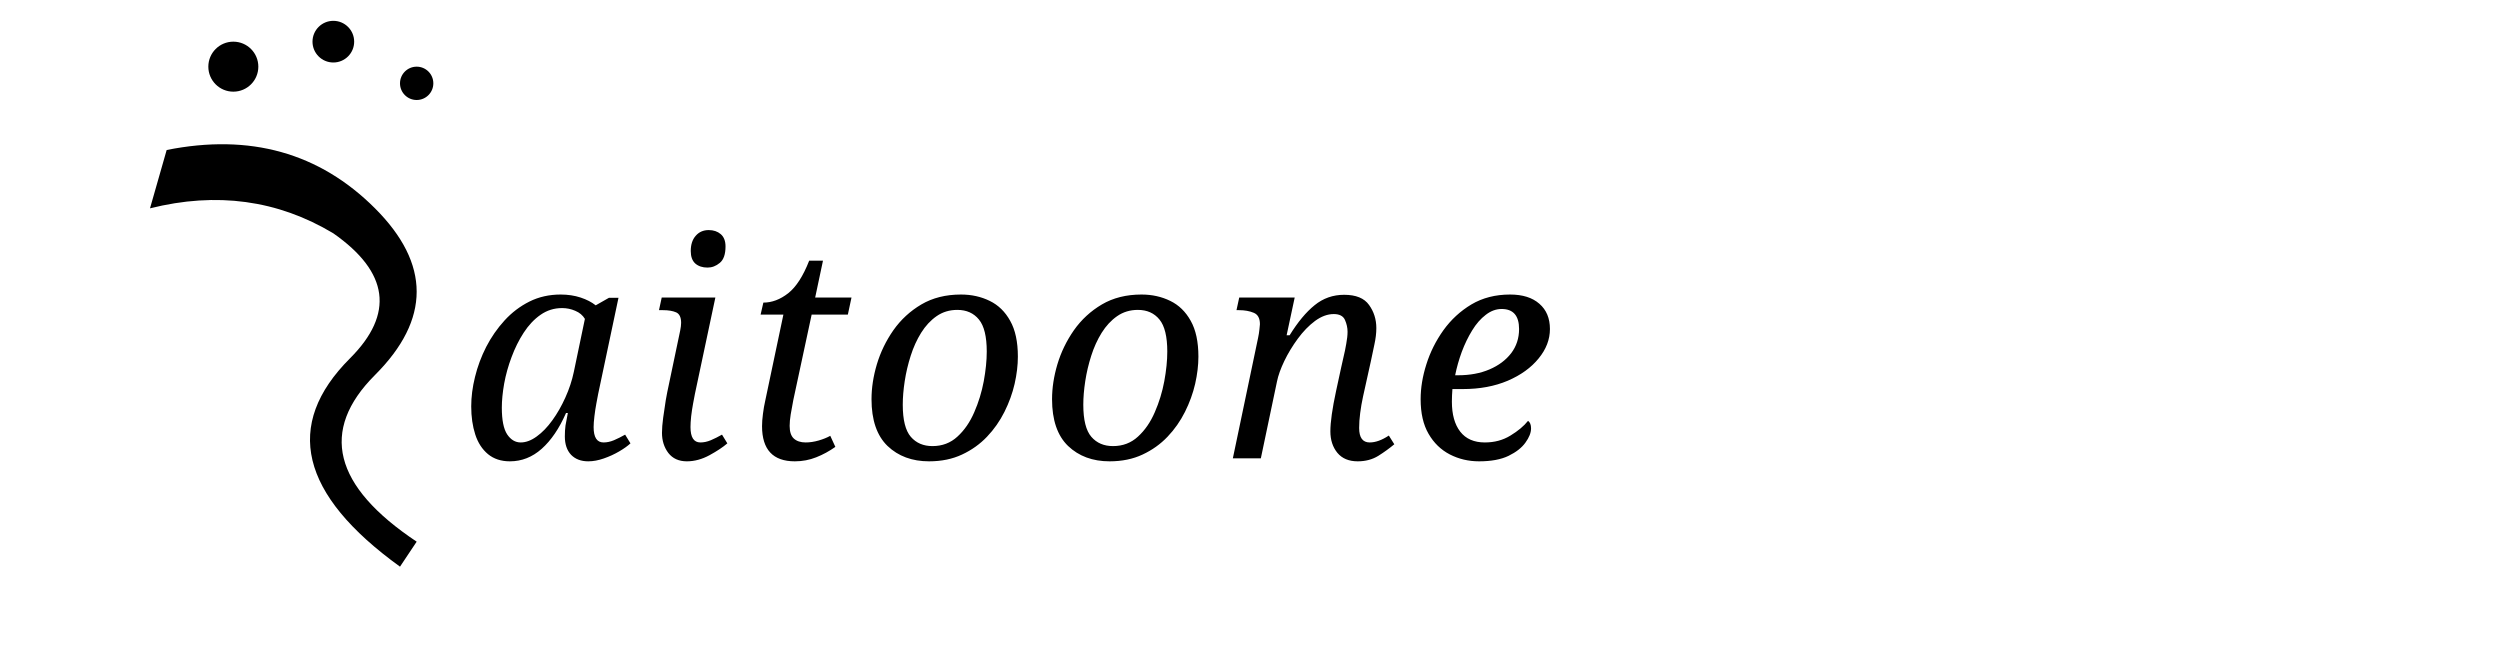
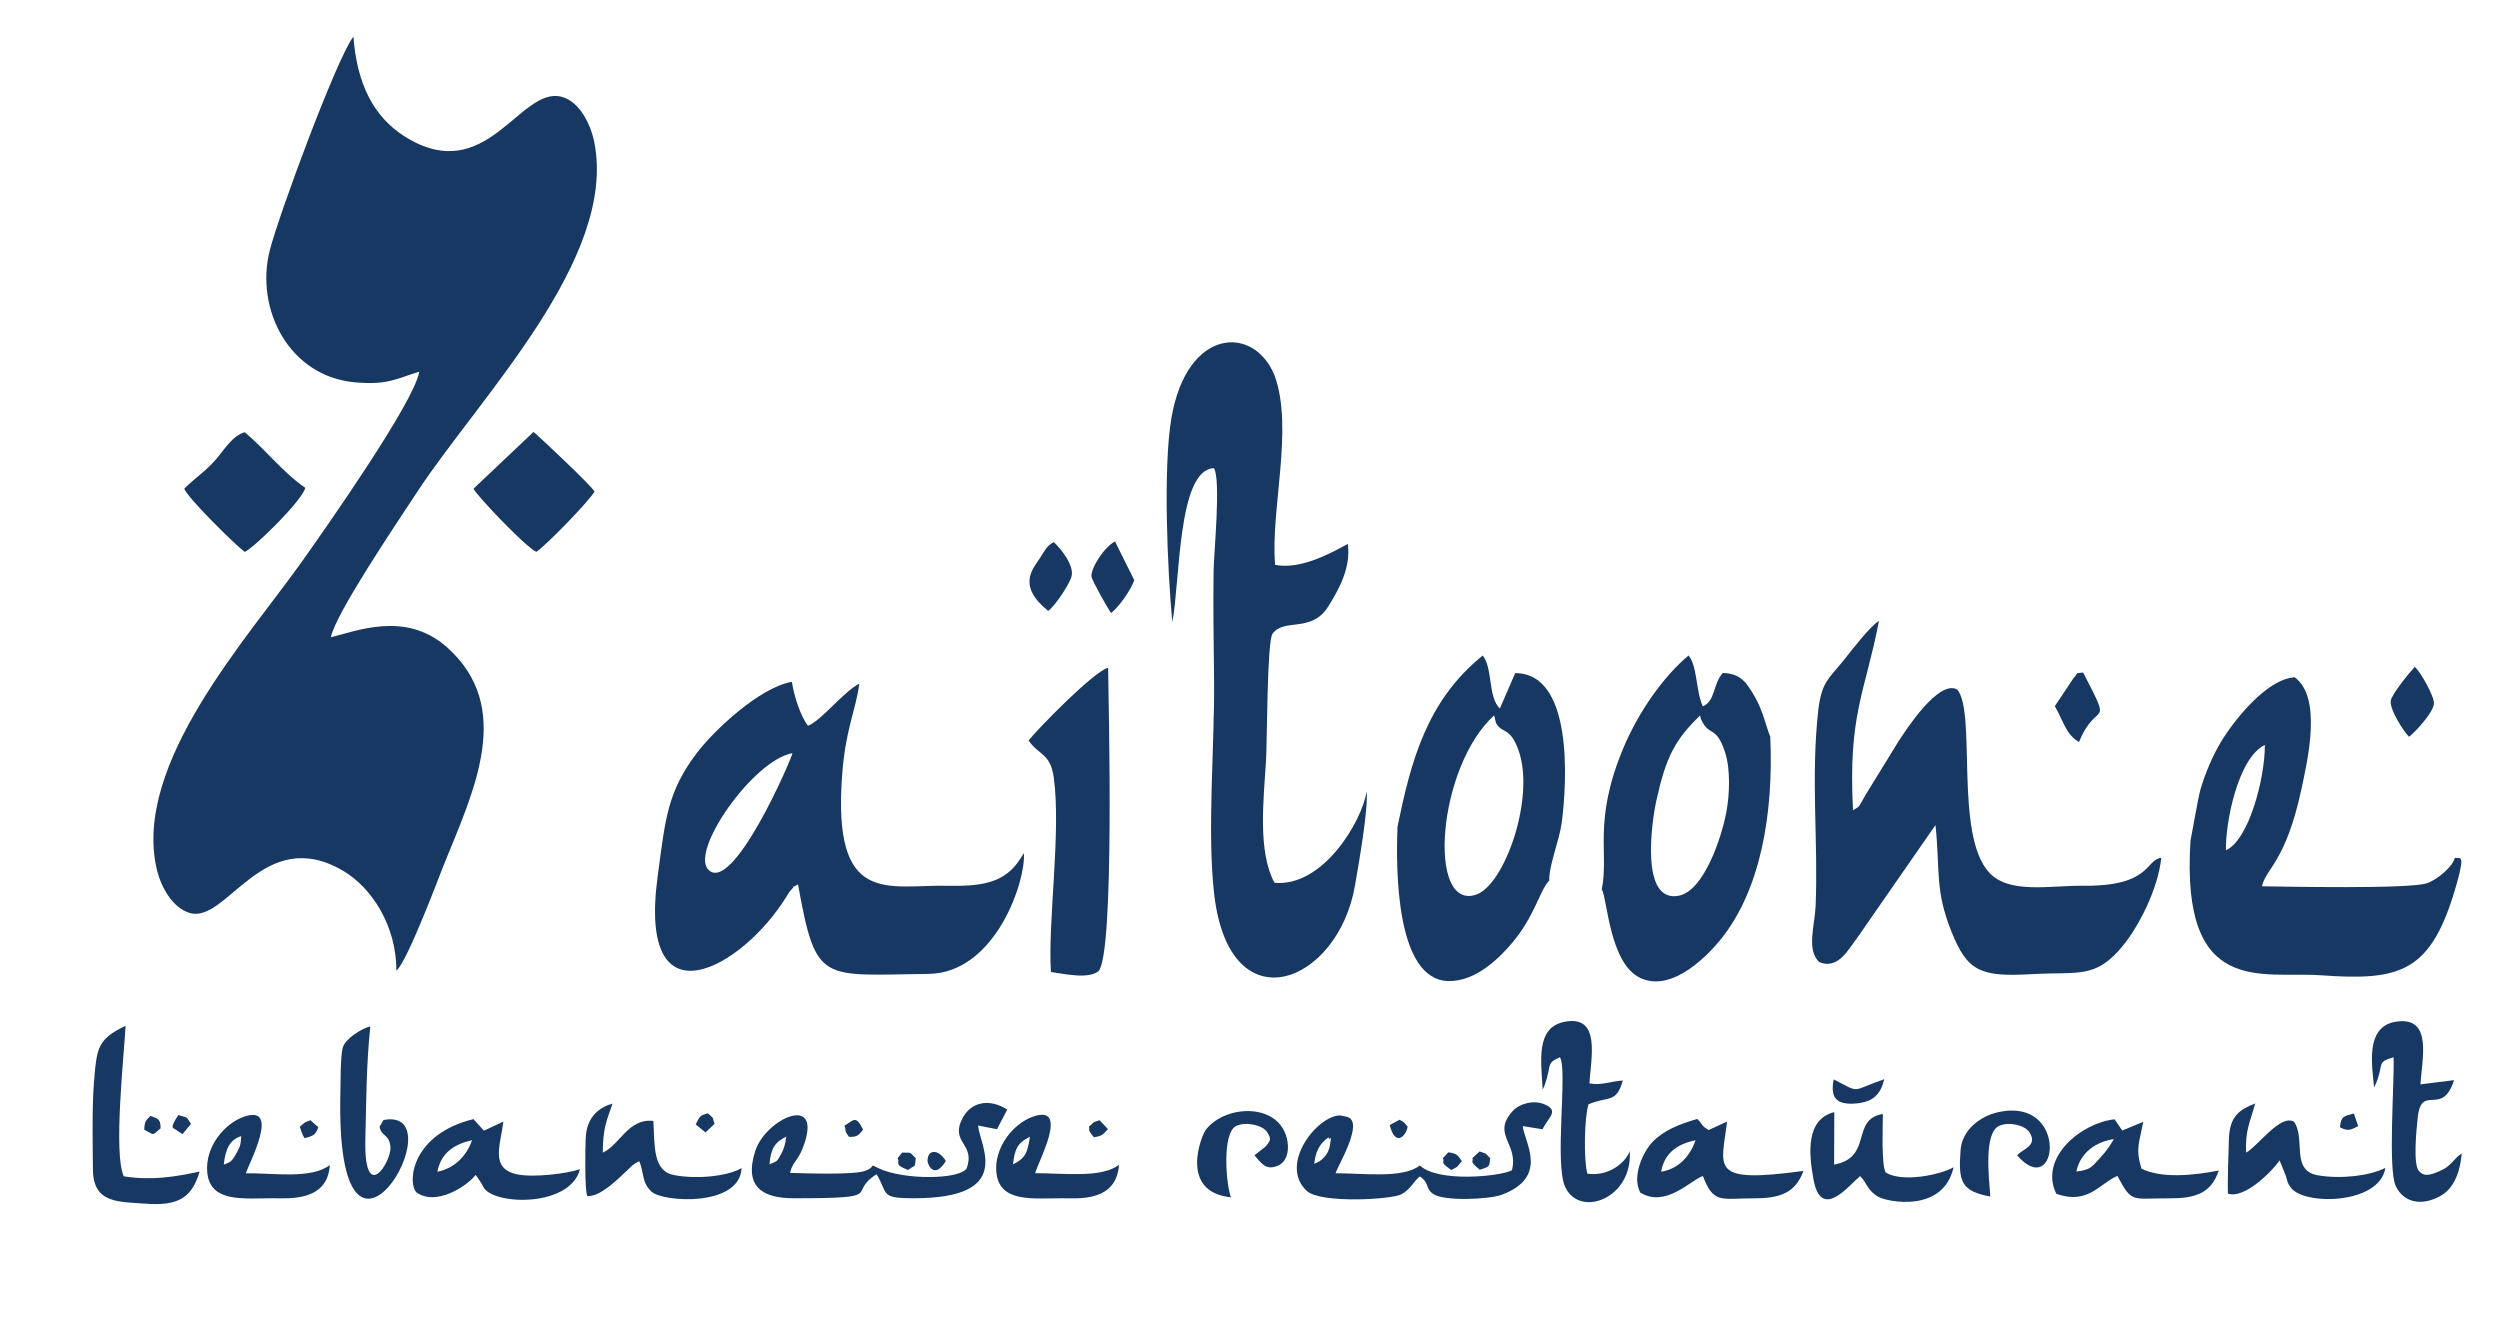
- <svg xmlns="http://www.w3.org/2000/svg" viewBox="0 0 300 80" fill="currentColor">
-   <g>
-     <circle cx="28" cy="8" r="3" />
-     <circle cx="40" cy="5" r="2.5" />
-     <circle cx="50" cy="10" r="2" />
-     <path d="M20 18 Q35 15, 45 25 Q55 35, 45 45 Q35 55, 50 65 L48 68 Q30 55, 42 43 Q50 35, 40 28 Q30 22, 18 25 Z" />
+ <svg xmlns="http://www.w3.org/2000/svg" version="1.1" width="245.382" height="129.174" viewBox="0 0 245.382 129.174">
+   <defs>
+     <clipPath id="clip_1">
+       <path transform="matrix(1,0,0,-1,-172.2812,550.5346)" d="M172.281 421.361H417.664V550.535H172.281Z" clip-rule="evenodd" />
+     </clipPath>
+   </defs>
+   <g clip-path="url(#clip_1)">
+     <g>
+       <path transform="matrix(1,0,0,-1,-172.2812,550.5346)" d="M297.469 298.92C297.468 299.579 297.277 299.326 297.873 299.941 298.021 299.764 298.635 300.444 298.155 298.993 298.801 298.477 299.069 298.971 298.83 297.283 297.992 296.957 297.896 297.048 296.875 297.149 296.768 297.769 296.585 297.442 296.899 298.26 297.295 299.288 297.091 298.586 297.469 298.92ZM302.468 299.391 303.706 299.087C305.55 298.504 305.249 298.405 305.508 297.844 304.548 297.231 302.549 297.062 301.241 297.401 300.773 298.377 300.467 299.041 300.639 300.1 302.925 299.924 302.131 299.75 302.468 299.391ZM290.562 297.844C291.002 298.925 293.812 299.83 294.935 299.949 295.039 298.879 294.627 298.349 294.35 297.467 293.165 297.428 291.429 297.381 290.562 297.844ZM300.363 302.899C301.009 303.735 300.393 303.222 301.725 303.582 307.389 305.114 311.452 308.665 313.423 314.252 313.679 314.978 313.761 316.134 314.149 316.879 316.519 317.235 315.967 315.852 316.766 313.719 319.164 307.305 323.331 306.079 324.675 304.584 324.299 304.148 324.691 304.458 323.99 303.959L318.952 301.463C317.12 300.586 314.734 299.941 312.649 299.312 306.619 297.493 309.949 299.319 303.405 301.656 302.811 301.868 302.354 301.954 301.643 302.143 300.332 302.493 300.825 302.036 300.363 302.899ZM324.304 312.785C325.833 311.165 327.38 308.765 327.734 306.385 324.008 306.756 318.617 312.505 318.512 316.231 320.316 316.166 323.417 313.724 324.304 312.785ZM300.659 305.931C300.963 310.418 307.006 316.827 311.519 316.577 311.247 312.069 305.25 305.972 300.659 305.931ZM318.187 319.467C318.985 320.465 320.264 320.294 322.588 321.685 329.442 325.79 329.761 331.566 330.426 332.877 331.234 332.599 330.627 333.422 331.112 331.955 331.572 330.565 331.126 330.979 332.267 328.628 332.96 327.202 333.837 325.917 334.739 324.904 335.922 323.575 336.682 322.976 338.072 322.049 339.359 321.19 341.072 320.728 342.188 320.029 341.635 317.788 332.125 308.763 330.145 307.913 329.517 308.562 329.434 309.208 329.079 309.986 328.214 311.878 326.699 313.753 325.398 315.003 323.99 316.355 321.878 317.68 320.021 318.323 319.853 318.381 319.065 318.644 318.99 318.686 318.345 319.046 318.53 318.805 318.187 319.467ZM318.575 322.703C319.073 326.961 323.828 331.811 327.701 332.469 327.413 328.427 322.246 323.008 318.575 322.703ZM252.631 322.744C253.052 326.898 258.031 331.915 261.736 332.448 261.444 328.583 256.266 322.859 252.631 322.744ZM333.326 333.132C337.637 333.507 342.17 329.684 344.324 326.08 345.399 324.283 345.312 323.49 343.615 322.229 339.135 322.896 333.412 328.561 333.326 333.132ZM333.732 335.728C334.079 335.989 333.707 335.778 334.341 336.069 334.348 336.073 334.924 336.291 334.967 336.305 337.723 337.232 339.204 337.744 341.638 339.96 342.637 340.869 343.706 342.157 344.354 343.151 345.573 345.023 345.718 346.204 346.421 347.081 346.912 346.732 346.499 347.121 346.871 346.614L347.596 345.087C348.816 342.467 351.218 340.095 351.267 339.967 351.374 337.682 347.817 328.215 346.702 327.159 345.675 327.652 343.2 334.361 333.732 335.728ZM250.167 324.402C248.451 325.95 245.096 335.012 244.561 336.845 243.179 341.576 243.457 339.844 245.608 343.111 248.286 347.177 247.214 348.74 248.483 349.183 248.807 348.5 248.929 347.342 249.21 346.604 252.81 337.137 260.345 336.685 262.012 335.755 261.62 334.824 262.631 335.633 261.121 334.898 260.435 334.564 259.805 334.582 258.176 333.649 251.7 329.939 251.413 325.323 250.167 324.402ZM267.91 338.611C268.167 343.019 273.903 348.831 278.161 349.138 278.357 344.993 271.976 338.617 267.91 338.611ZM245.435 349.247C245.436 348.026 245.116 347.228 244.675 346.298 244.072 345.028 244.158 344.776 242.93 344.265L242.619 348.518ZM348.721 349.451C350.12 349.457 351.519 348.915 352.707 348.447L352.034 342.906C350.805 343.466 348.794 347.5 348.721 349.451ZM333.464 338.518C333.513 343.283 339.493 348.713 344.105 349.162 343.778 344.406 338.159 338.676 333.464 338.518ZM251.121 349.139C255.86 348.795 261.739 343.191 261.781 338.469 256.923 338.976 251.48 344.316 251.121 349.139ZM349.943 352.043C350.463 352.514 351.985 352.946 352.822 353.013L352.788 351.026C351.777 351.057 350.593 351.375 349.943 352.043ZM242.362 352.873C243.402 352.923 244.888 352.596 245.632 352.043 245.095 351.363 243.493 351.039 242.386 351.029ZM242.725 355.412C242.512 356.516 242.584 359.036 243.151 359.924 244.542 358.961 245.388 356.286 245.47 354.658ZM348.729 354.62C348.822 356.613 350.66 360.366 352.034 360.997 352.627 359.871 352.758 356.919 352.557 355.447 351.428 355.065 350.236 354.495 348.729 354.62ZM344.226 354.809C339.655 354.902 333.478 360.832 333.468 365.524 338.055 365.224 343.768 359.72 344.226 354.809ZM298.453 405.4C298.524 405.459 298.593 405.546 298.642 405.601 299.249 406.287 300.006 408.053 300.6 405.612 301.422 406.195 300.944 406.032 301.522 406.893 302.687 407.049 303.725 406.888 304.907 406.784 306.288 406.663 307.166 406.853 306.709 405.899 307.596 405.705 307.339 405.469 308.257 405.916 308.899 405.286 308.522 406.12 308.736 404.991 310.137 405.527 309.303 405.893 310.959 405.644 315.141 405.013 324.556 400.281 324.711 400.249 324.55 399.863 324.591 399.649 324.228 399.105L326.218 398.941C326.337 398.53 326.357 398.404 326.356 398.351 326.356 398.297 326.301 398.05 326.218 397.852L327.762 398.161 327.368 396.413C329.097 396.774 327.6 396.544 328.463 396.861 328.859 397.006 327.971 397.094 328.998 396.973L329.217 395.491 330.145 396.498C332.789 395.379 341.153 387.01 342.327 384.337 342.232 384.168 341.908 383.51 341.852 383.426 342.48 383.17 342.536 383.24 343.056 382.09L340.915 380.995C341.854 381.181 341.853 381.314 342.627 381.515 346.402 382.497 344.522 378.507 344.502 378.441 345.052 378.686 344.906 378.176 345.299 379.003 345.453 378.277 345.762 378.004 346.076 377.144 347.175 377.234 346.875 377.341 347.423 376.045 347.651 375.505 347.817 375.089 348.113 374.493 348.725 373.257 349.038 372.556 349.424 371.33 352.543 361.41 352.099 366.161 348.517 360.613 347.845 359.574 347.024 357.089 346.421 356.618 345.057 358.61 345.233 360.837 341.451 364.19 336.711 368.393 333.844 367.141 333.184 368.611 333.912 368.967 334.2 368.913 334.977 369.06 336.511 369.352 336.24 369.353 336.637 369.733 335.862 369.733 335.107 369.774 334.346 369.664 333.795 369.583 333.914 369.598 333.378 369.436 332.704 369.232 332.837 369.241 332.673 369.171 332.506 368.716 332.391 369.784 332.526 368.338 332.565 367.926 332.716 367.723 332.95 367.209 330.776 367.493 332.173 367.283 330.93 367.135 329.191 366.929 330.376 367.709 328.463 367.209 328.496 368.3 328.355 367.701 328.686 368.481 329.223 369.747 328.949 368.654 329.024 368.613 327.722 369.567 329.228 369.428 327.673 369.587 328.08 368.892 327.982 369.356 328.021 368.33L326.659 367.808C326.113 367.655 325.875 367.611 325.419 367.449 323.044 366.606 321.292 365.586 319.56 363.959L320.041 362.714C319.922 362.867 319.226 362.721 320.594 362.992L320.742 362.151C322.925 363.021 324.519 365.467 327.858 365.503 327.603 361.807 324.781 359.188 322.671 357.181 322.878 357.097 323.642 356.781 323.859 356.594 324.291 356.222 324.167 356.454 324.367 355.732 327.049 356.913 329.177 361.108 330.057 364.196L330.706 365.514C331.683 363.906 332.025 357.665 339.504 353.813 340.332 353.387 340.953 353.096 341.858 352.816 344.757 351.917 343.752 352.763 344.182 351.759 342.144 351.107 341.213 351.143 339.168 350.014 337.884 349.305 336.347 348.203 335.335 347.131 331.269 342.828 331.32 339.506 330.706 338.543 330.188 339.096 330.127 339.507 329.915 340.276 328.758 344.498 326.293 347.12 322.775 349.647 321.776 349.677 320.865 348.958 320.043 349.517 319.979 348.586 319.944 348.84 319.848 348.541 322.476 346.684 323.22 346.821 325.085 344.456 326.013 343.279 327.882 340.505 327.811 338.386 325.793 338.545 323.175 340.081 321.781 341.267 321.01 340.982 321.301 341.309 320.433 340.036 320.392 339.976 320.175 339.638 320.12 339.562 323.11 336.575 327.367 336.529 328.122 335.474 326.877 334.352 323.418 334.355 319.65 329.973 314.746 324.271 317.585 321.219 314.06 321.915 313.694 322.625 312.337 332.495 302.787 334.865 302.158 334.642 301.698 334.436 300.96 334.352 301.075 333.245 301.322 333.77 301.689 333.788L301.113 333.606C301.022 333.56 300.936 333.546 300.847 333.486 300.763 333.43 300.687 333.405 300.616 333.337 299.202 331.971 300.691 331.83 300.698 331.825L300.96 332.82C305.623 332.592 311.106 326.679 311.436 322.199 308.65 322.342 306.385 324.143 304.892 325.368 302.574 327.267 302.166 329.079 301.185 330.439L300.887 330.776C300.771 330.111 300.676 330.194 300.959 329.578L300.435 329.55C300.163 329.579 300.178 329.548 300.009 329.616 299.936 329.645 299.646 329.905 299.604 329.976 299.543 330.075 299.321 330.848 299.275 331.541 299.06 331.721 298.471 331.798 298.409 331.822 299.269 327.267 302.814 323.298 306.652 321.263 307.366 320.884 307.932 320.615 308.821 320.338 308.917 320.308 310.076 319.946 310.084 319.941 310.961 319.442 310.564 319.973 310.982 319.015 305.917 318.084 301.894 314.761 299.627 310.4 299.14 309.465 298.296 306.341 297.873 305.782 297.613 306.115 296.169 310.363 295.523 311.465 294.743 312.797 293.13 315.034 291.608 315.644L291.978 313.853C291.287 313.96 290.783 314.069 290.226 314.237L293.242 310.607C294.093 309.349 294.975 307.674 295.079 305.929 290.566 305.962 284.773 311.814 284.196 316.515L285.244 316.6C284.281 317.587 283.034 317.003 282.999 315.536L281.318 315.254C281.208 314.996 281.308 315.484 281.039 314.546 281.012 314.453 280.94 314.166 280.924 314.07 280.922 314.06 280.863 313.385 280.905 313.037 281.879 313.887 281.037 314.228 282.158 314.641 284.286 310.876 284.677 307.661 290.958 304.65 293.785 303.295 294.676 303.853 295.369 302.899 294.829 301.828 294.881 302.535 292.395 301.655 291.268 301.257 290.402 300.843 289.526 300.321 286.563 298.554 287.741 297.842 283.688 299.045 281.293 299.756 279.375 300.242 277.229 301.096 275.437 301.81 273.622 302.991 271.596 303.603L271.671 304.341C270.938 304.828 270.519 305.287 269.81 305.427 270.413 305.43 269.813 305.331 270.09 305.967L268.408 305.823C268.071 306.225 267.97 305.47 268.022 307.11 267.21 307.093 267.398 307.189 266.723 307.391 266.634 308.938 267.183 309.385 267.284 310.705 266.08 309.625 266.436 308.792 265.601 307.662 263.803 308.04 253.675 317.375 253.363 320.029L254.643 320.674C255.089 320.867 255.289 320.935 255.749 321.185 257.676 322.228 259.519 323.627 260.877 325.319 265.471 331.041 263.081 333.195 265.321 333.105 265.778 332.049 266.865 325.477 270.932 323.586 270.615 324.466 270.863 324.052 270.45 324.491 269.961 325.012 270.448 324.679 270.09 324.524 270.691 325.376 270.566 325.197 271.583 325.55 270.77 327.234 267.791 329.924 267.916 333.138 270.109 333.125 272.52 331.887 273.94 330.896 274.728 330.346 275.62 329.644 276.224 328.978 277.069 328.046 277.125 327.563 278.228 326.746 278.23 327.843 278.355 328.139 279.07 328.736 278.903 328.349 278.705 328.763 279.214 328.254 279.693 327.774 279.009 328.266 279.877 327.894 277.919 332.675 272.113 334.639 267.82 335.726 267.88 335.775 267.971 335.824 268.02 335.85L268.639 336.163C268.753 336.209 269.157 336.326 269.286 336.365 273.694 337.703 277.244 340.705 279.318 344.762 279.769 345.644 279.96 346.296 280.259 347.244 281.14 350.042 280.427 349.083 281.317 349.532 282.123 348.914 281.995 346.589 284.065 343.279 284.638 342.363 284.672 342.224 285.524 341.639V342.774C286.44 342.774 285.852 342.639 286.624 343.454 285.975 345.351 284.404 346.611 284.222 349.153 287.538 349.417 290.948 345.946 292.735 344.002 293.933 344.827 293.037 344.553 293.875 346.284 292.874 347.619 291.244 348.909 289.551 349.88 288.637 350.404 287.858 350.741 286.761 351.096 285.808 351.405 284.7 351.446 284.178 352.167L286.51 352.827C286.94 353.067 286.658 352.841 286.927 353.189 284.888 353.688 285.931 353.964 284.039 353.643 283.691 353.584 283.852 353.52 283.002 353.448V355.414C282.933 353.495 282.945 354.665 282.437 354.566V356.542C281.774 355.842 282.336 356.154 281.585 354.825 281.561 354.783 281.473 354.613 281.455 354.655 281.438 354.697 281.371 354.541 281.317 354.496 280.572 354.936 280.849 354.615 280.372 356.44 279.142 361.152 275.986 364.457 271.501 366.817L270.844 366.198C270.415 365.814 270.791 366.07 270.387 365.817L269.292 365.377C269.847 364.824 270.308 364.751 270.976 364.426 274.188 362.865 278.042 358.528 278.223 354.88 276.217 354.975 273.878 356.559 272.666 357.555L271.799 356.823C271.522 356.533 271.328 356.322 271.012 355.839 272.634 354.453 274.461 353.419 276.47 352.8 276.732 352.719 277.243 352.591 277.525 352.477L278.33 352.043C277.995 351.69 278.253 351.72 276.931 351.326 271.666 349.757 267.474 345.798 265.865 340.591 264.941 337.6 265.949 338.74 264.579 338.16 263.247 341.44 263.69 343.238 259.884 347.163 256.132 351.031 252.377 351.112 251.222 352.043 251.853 352.468 256.875 353.555 258.526 355.853L257.465 355.974C257.861 358.148 257.859 357.012 258.187 358.201 256.213 357.392 254.365 354.739 251.017 354.83 251.286 357.376 253.1 360.014 254.451 361.513 256.608 363.907 258.352 364.224 259.677 365.013L260.212 365.429C260.243 365.531 260.33 365.534 260.38 365.594L259.692 365.528C257.895 365.648 259.516 364.602 258.835 365.844 258.806 365.897 258.795 365.989 258.783 366.051 258.767 366.122 258.791 366.224 258.79 366.297 258.789 366.382 258.839 366.501 258.846 366.576 258.854 366.649 259.02 367.102 259.051 367.191 255.21 366.245 251.408 362.383 249.818 358.864 249.233 357.568 248.894 355.565 248.483 354.69 247.722 354.936 248.305 354.187 247.817 355.551 247.374 356.786 247.361 357.69 246.502 359.357L243.74 363.276C243.454 366.585 248.429 378.35 250.167 380.147 250.22 380.107 250.28 380.036 250.308 380.006L250.724 379.545C250.772 379.489 250.816 378.819 251.001 379.206 251.024 379.254 251.087 379.084 251.141 379.032 251.544 380.926 250.648 380.672 252.623 382.755 253.391 383.565 253.248 382.912 254.601 383.082 253.919 383.866 253.963 383.55 252.892 383.979 253.233 385.699 257.401 390.014 258.674 391.267 259.699 392.276 264.462 396.589 265.601 396.914 265.958 396.452 265.664 396.779 265.995 396.257L266.527 395.488 266.723 396.975C267.695 397.652 266.82 397.437 267.927 397.537 267.946 398.653 267.699 397.978 268.134 398.726L270.09 398.532C270.184 399.167 270.014 398.856 270.347 399.501 272.169 399.616 270.248 399.726 272.085 399.958L271.618 400.905C274.295 402.057 277.158 403.368 279.914 404.301 288.688 407.272 286.671 405.849 289.051 404.843 288.893 405.492 289.355 405.325 288.611 405.68 290.319 405.99 289.72 405.821 291.098 405.818L291.015 406.87 294.352 406.914 295.081 404.434 293.665 404.613C294.347 403.975 293.453 404.293 294.541 404.115 295.299 403.99 295.647 404.291 295.824 405.362 295.853 405.538 295.867 405.577 295.907 405.678 296.43 404.444 295.853 405.067 296.439 404.856L297.03 405.681C296.61 405.326 296.643 405.686 297.253 405.4L296.962 407.194 298.858 407.171ZM240.189 348.111C241.918 331.209 248.946 318.697 259.176 309.669 283.929 287.824 320.217 291.189 340.297 313.797 345.134 319.243 348.309 324.352 351.27 331.443 360.557 353.687 353.171 379.231 336.104 394.796 325.766 404.226 311.385 410.301 293.372 409.336 276.866 408.45 263.096 399.598 254.878 390.572 245.159 379.898 238.633 363.329 240.189 348.111" fill="#173863" fill-rule="evenodd" />
+       <path transform="matrix(1,0,0,-1,-172.2812,550.5346)" d="M284.316 322.207C284.557 326.962 290.238 332.532 295.015 332.853 294.657 328.283 289.179 322.301 284.316 322.207ZM300.652 338.503C300.881 343.232 307.232 349.422 311.536 349.171 311.182 344.524 305.319 338.654 300.652 338.503ZM300.731 365.431C305.625 365.144 311.199 359.492 311.436 354.783 306.39 355.092 301.132 360.881 300.731 365.431ZM284.314 354.792C284.533 359.633 290.295 365.091 295.006 365.449 294.65 360.594 289.08 355.056 284.314 354.792ZM294.977 371.772C291.465 372.103 285.664 377.441 285.482 381.557 288.946 381.01 294.716 375.975 294.977 371.772ZM268.042 371.371C268.138 376.442 275.121 382.036 279.594 382.029 279.626 377.204 272.856 371.567 268.042 371.371ZM327.602 372.005C323.984 372.467 319.32 377.611 318.66 381.287 322.172 381.123 327.292 375.521 327.602 372.005ZM300.701 371.413C301.031 375.929 307.394 382.25 312.396 381.997 312.172 377.429 305.68 371.228 300.701 371.413ZM261.646 371.997C257.769 372.46 253.762 377.364 252.793 381.182 256.483 380.789 261.327 375.563 261.646 371.997ZM284.902 384.618C285.102 385.913 285.446 385.506 286.946 386.016 290.677 387.284 294.232 390.361 295.973 393.78 296.357 394.535 296.722 395.299 296.994 396.119L297.748 398.269C297.764 398.369 297.827 398.386 297.873 398.439 298.801 397.345 298.702 393.501 303.044 389.509 307.034 385.841 309.206 386.195 312.61 385.18 312.584 384.006 311.627 384.326 310.258 384.062 307.724 383.573 304.952 381.922 303.121 380.199 299.489 376.784 299.544 375.11 298.413 372.307 297.9 371.033 298.567 371.715 297.593 371.465 296.197 374.622 296.605 376.209 293.061 379.803 288.977 383.942 285.821 383.437 284.902 384.618ZM285.314 388.065C285.241 392.237 291.301 397.911 294.944 398.493 295.582 394.672 288.962 388.317 285.314 388.065ZM308.447 395.194C310.083 393.724 312.284 390.447 312.476 387.694 307.291 387.581 300.719 393.819 300.529 398.793 303.328 399.016 306.881 396.602 308.447 395.194ZM298.453 405.4 298.154 404.476C297.02 404.835 297.863 404.117 297.253 405.4 296.643 405.686 296.61 405.326 297.03 405.681L296.439 404.856C295.853 405.067 296.43 404.444 295.907 405.678 295.867 405.577 295.853 405.538 295.824 405.362 295.647 404.291 295.299 403.99 294.541 404.115 293.453 404.293 294.347 403.975 293.665 404.613L291.098 405.818C289.72 405.821 290.319 405.99 288.611 405.68 289.355 405.325 288.893 405.492 289.051 404.843 289.133 404.726 289.118 404.703 289.376 404.457 289.426 404.408 289.594 404.264 289.655 404.215 289.802 404.099 290.183 403.856 290.33 403.765 292.365 402.499 294.872 402.127 295.365 401.467 294.98 400.629 295.975 401.329 293.144 400.324 284.312 397.187 283.182 388.911 282.439 387.95 281.7 388.896 281.434 390.8 280.866 392.036 279.433 395.156 274.983 399.993 272.085 399.958 270.248 399.726 272.169 399.616 270.347 399.501 270.014 398.856 270.184 399.167 270.09 398.532 270.38 398.298 272.659 397.419 273.41 396.931 276.439 394.961 279.988 390.597 279.748 387.602 277.022 387.426 273.683 389.764 272.239 390.966 270.18 392.681 269.008 394.868 267.927 397.537 266.82 397.437 267.695 397.652 266.723 396.975L266.527 395.488C266.392 393.301 270.085 389.582 271.463 388.532 275.408 385.529 276.732 386.097 279.823 385.18 279.738 384.347 280.165 384.645 278.866 384.3 277.399 383.91 276.91 384.1 274.72 383.096 271.52 381.63 269.016 379.393 267.237 376.247 265.358 372.923 266.192 372.199 265.04 371.31 263.832 371.649 264.348 371.568 263.897 373.125 262.697 377.279 257.967 382.861 254.601 383.082 253.248 382.912 253.391 383.565 252.623 382.755 250.648 380.672 251.544 380.926 251.141 379.032 251.248 376.204 255.831 371.959 258.772 370.5 261.249 369.272 261.761 369.846 262.246 368.611 261.456 367.425 260.114 368.045 259.051 367.191 259.02 367.102 258.854 366.649 258.846 366.576 258.839 366.501 258.789 366.382 258.79 366.297 258.791 366.224 258.767 366.122 258.783 366.051 258.795 365.989 258.806 365.897 258.835 365.844 259.516 364.602 257.895 365.648 259.692 365.528L260.38 365.594 261.907 365.487C261.799 364.014 261.178 362.635 260.445 361.438 259.721 360.255 258.579 359.188 258.187 358.201 257.859 357.012 257.861 358.148 257.465 355.974L258.526 355.853 259.8 356.72C261.401 358.276 263.116 360.974 263.779 363.165 264.498 365.542 263.909 365.436 265.04 365.822 265.745 365.304 265.841 363.635 266.153 362.751 267.098 360.073 268.979 357.279 271.012 355.839 271.328 356.322 271.522 356.533 271.799 356.823L272.666 357.555C270.704 358.987 268.214 362.38 267.955 365.388L269.292 365.377 270.387 365.817C270.791 366.07 270.415 365.814 270.844 366.198L271.501 366.817C268.387 367.908 267.972 367.468 267.557 368.647 269.004 369.262 271.142 369.449 272.976 370.267 277.752 372.398 280.258 376.144 281.822 380.764 281.911 381.026 281.95 381.149 282.067 381.387 282.307 381.873 282.116 381.603 282.439 381.923L283.083 380.752C285 375.524 288.09 371.161 293.85 369.609 294.89 369.328 295.473 369.395 295.248 368.049 293.637 367.457 292.363 367.527 290.607 366.606 286.885 364.654 281.913 359.369 282.437 356.542V354.566C282.945 354.665 282.933 353.495 283.002 355.414V353.448C283.852 353.52 283.691 353.584 284.039 353.643 285.931 353.964 284.888 353.688 286.927 353.189 286.658 352.841 286.94 353.067 286.51 352.827 291.442 354.167 295.753 358.767 297.106 363.481 297.407 364.527 297.309 364.846 297.873 365.526 298.338 364.927 298.159 365.14 298.39 364.367 298.965 362.448 298.744 362.744 299.794 360.729 301.435 357.582 303.596 355.62 306.523 353.959 307.854 353.204 310.37 352.728 311.375 352.043L309.997 351.407C299.499 348.536 298.65 339.149 297.873 338.376 297.183 339.239 296.769 343.168 293.875 346.284 293.037 344.553 293.933 344.827 292.735 344.002 293.737 342.18 294.949 340.892 295.091 338.505 293.114 338.557 291.427 339.553 290.156 340.408L287.464 342.74C286.757 343.515 287.524 343.048 286.624 343.454 285.852 342.639 286.44 342.774 285.524 342.774V341.639C285.647 340.649 288.216 338.777 289.325 338.131 293.033 335.971 292.623 336.803 294.669 335.872 294.726 335.846 294.822 335.802 294.891 335.755L292.611 334.817C291.906 334.582 291.247 334.297 290.473 333.906 287.812 332.563 285.627 330.572 284.018 328.022 283.384 327.019 282.531 324.492 281.878 324.033 281.091 325.217 280.94 327.048 279.877 327.894 279.009 328.266 279.693 327.774 279.214 328.254 278.705 328.763 278.903 328.349 279.07 328.736 278.355 328.139 278.23 327.843 278.228 326.746 278.209 325.961 279.651 323.849 279.823 322.065 278.251 321.84 276.249 322.663 275.192 323.216L272.547 325.032C272.195 325.295 272.454 325.147 272.081 325.351 271.511 325.664 272.157 325.419 271.583 325.55 270.566 325.197 270.691 325.376 270.09 324.524 270.448 324.679 269.961 325.012 270.45 324.491 270.863 324.052 270.615 324.466 270.932 323.586 270.946 323.207 270.869 323.393 271.316 322.962L274.026 321.185C274.754 320.81 275.524 320.499 276.176 320.272L278.359 319.571C278.41 319.549 278.504 319.51 278.569 319.467 278.527 319.414 278.443 319.415 278.416 319.329L274.955 317.987C272.035 316.745 267.448 313.03 267.284 310.705 267.183 309.385 266.634 308.938 266.723 307.391 267.398 307.189 267.21 307.093 268.022 307.11 269.919 311.612 273.682 316.688 279.709 316.761 279.525 314.143 277.898 311.669 276.309 309.869 274.573 307.904 272.658 307.146 270.09 305.967 269.813 305.331 270.413 305.43 269.81 305.427 270.519 305.287 270.938 304.828 271.671 304.341 274.437 304.129 280.804 310.061 280.905 313.037 280.863 313.385 280.922 314.06 280.924 314.07 280.94 314.166 281.012 314.453 281.039 314.546 281.308 315.484 281.208 314.996 281.318 315.254L282.999 315.536C283.034 317.003 284.281 317.587 285.244 316.6 286.063 316.319 286.962 315.981 287.792 315.548 288.308 315.279 288.562 315.088 289.018 314.796L290.226 314.237C290.783 314.069 291.287 313.96 291.978 313.853L291.608 315.644C291.467 315.902 291.786 315.623 291.202 316.185L288.58 317.764C287.024 318.477 286.192 318.702 284.555 319.075 284.927 319.919 284.588 319.486 285.423 319.895 286.635 320.49 289.396 320.535 292.969 324.105 296.759 327.893 296.394 329.677 297.525 332.139 297.713 332.547 297.691 332.508 297.873 332.746 298.026 332.553 298.057 332.547 298.25 332.2 298.388 331.95 298.337 331.972 298.409 331.822 298.471 331.798 299.06 331.721 299.275 331.541 299.321 330.848 299.543 330.075 299.604 329.976 299.646 329.905 299.936 329.645 300.009 329.616 300.178 329.548 300.163 329.579 300.435 329.55L300.959 329.578C300.676 330.194 300.771 330.111 300.887 330.776 300.896 331.493 301.033 330.892 300.698 331.825 300.691 331.83 299.202 331.971 300.616 333.337 300.687 333.405 300.763 333.43 300.847 333.486 300.936 333.546 301.022 333.56 301.113 333.606L301.689 333.788C301.322 333.77 301.075 333.245 300.96 334.352 301.698 334.436 302.158 334.642 302.787 334.865 302.565 334.957 302.004 335.105 301.803 335.188L300.862 335.755C301.051 335.89 301.083 335.926 301.448 336.079 301.831 336.239 301.683 336.168 302.117 336.292 312.581 339.266 313.218 347.929 314.149 349.394 314.959 348.763 315.589 342.671 320.12 339.562 320.175 339.638 320.392 339.976 320.433 340.036 321.301 341.309 321.01 340.982 321.781 341.267 319.983 342.56 317.123 346.159 317.005 349.19 318.443 349.219 318.672 348.864 319.848 348.541 319.944 348.84 319.979 348.586 320.043 349.517 320.865 348.958 321.776 349.677 322.775 349.647 321.943 350.029 320.981 350.572 320.077 350.926 318.85 351.407 317.837 351.381 317.178 352.043 317.244 352.088 317.34 352.127 317.392 352.151L318.242 352.499C319.777 353.035 323.407 354.167 324.367 355.732 324.167 356.454 324.291 356.222 323.859 356.594 323.642 356.781 322.878 357.097 322.671 357.181 320.937 356.18 319.493 354.713 316.957 354.844 317.273 357.766 318.74 359.261 320.282 361.346L320.742 362.151 320.594 362.992C319.226 362.721 319.922 362.867 320.041 362.714L319.56 363.959C316.392 361.428 315.535 358.183 314.482 354.795 313.623 355.209 314.018 354.716 313.654 355.997 312.292 360.79 309.785 364.249 305.151 366.598 304.49 366.932 303.563 367.336 302.763 367.556 299.932 368.333 300.826 367.585 300.38 368.611 301.184 369.092 304.366 369.598 305.96 370.391 309.776 372.288 312.929 375.724 314.279 379.724 314.674 380.895 314.539 381.505 315.272 382.123 317.156 381.577 315.589 378.777 319.964 374.145 321.216 372.819 324.934 369.545 327.673 369.587 329.228 369.428 327.722 369.567 329.024 368.613 328.949 368.654 329.223 369.747 328.686 368.481 328.355 367.701 328.496 368.3 328.463 367.209 330.376 367.709 329.191 366.929 330.93 367.135 332.173 367.283 330.776 367.493 332.95 367.209 332.716 367.723 332.565 367.926 332.526 368.338 332.391 369.784 332.506 368.716 332.673 369.171 332.837 369.241 332.704 369.232 333.378 369.436 333.914 369.598 333.795 369.583 334.346 369.664 335.107 369.774 335.862 369.733 336.637 369.733 338.918 369.204 345.952 374.666 346.076 377.144 345.762 378.004 345.453 378.277 345.299 379.003 344.906 378.176 345.052 378.686 344.502 378.441 342.259 375.797 339.197 371.194 333.465 371.36 333.62 373.625 335.2 375.908 336.346 377.291 337.813 379.062 340.078 380.029 340.915 380.995L343.056 382.09C342.536 383.24 342.48 383.17 341.852 383.426 339.779 383.748 336.096 380.678 334.768 379.146 331.514 375.392 331.547 372.787 330.706 371.551 329.861 372.093 330.493 371.159 329.572 373.946 329.274 374.848 329 375.36 328.605 376.066 327.11 378.743 325.009 380.94 322.385 382.436 321.082 383.178 319.217 383.636 318.081 384.313L318.178 385.46C319.275 386.075 320.703 386.338 321.913 386.98 323.126 387.623 324.175 388.398 325.048 389.163 326.134 390.116 329.311 393.472 329.217 395.491L328.998 396.973C327.971 397.094 328.859 397.006 328.463 396.861 327.6 396.544 329.097 396.774 327.368 396.413 326.569 395.314 326.305 393.63 324.099 391.509 322.989 390.441 320.733 388.527 318.552 388.39 319.41 394.143 324.631 396.476 326.218 397.852 326.301 398.05 326.356 398.297 326.356 398.351 326.357 398.404 326.337 398.53 326.218 398.941L324.228 399.105C322.549 398.968 319.723 395.848 318.795 394.564 316.071 390.799 316.631 389.217 315.833 387.597 314.343 387.596 315.129 388.716 313.455 392.354 312.726 393.94 311.471 395.471 310.54 396.45 306.921 400.259 304.11 400.067 301.316 401.186 302.101 402.005 304.276 402.275 305.483 402.814 306.329 403.191 308.406 404.101 308.736 404.991 308.522 406.12 308.899 405.286 308.257 405.916 307.339 405.469 307.596 405.705 306.709 405.899 305.534 405.78 303.359 403.749 300.551 403.874 300.515 404.81 300.658 404.883 300.6 405.612 300.006 408.053 299.249 406.287 298.642 405.601 298.593 405.546 298.524 405.459 298.453 405.4" fill="#173863" fill-rule="evenodd" />
+       <path transform="matrix(1,0,0,-1,-172.2812,550.5346)" d="M204.756 487.988C205.215 490.292 211.062 498.952 213.204 502.214 219.313 511.519 232.887 525.126 230.613 536.572 230.241 538.449 229.098 540.602 227.389 541.039 223.287 542.087 220.045 532.104 212.033 537.121 208.927 539.066 207.3 542.371 206.973 546.945 205.359 544.887 199.682 529.541 198.766 525.983 197.29 520.25 200.629 513.526 207.238 512.997 210.325 512.751 211.076 513.319 213.433 514.054 212.974 511.118 204.303 498.778 201.968 495.486 196.594 487.906 185.308 475.556 187.656 465.274 188.075 463.437 189.223 461.436 190.885 460.93 194.55 459.815 198.097 469.692 205.962 465.06 208.743 463.422 211.193 459.7 211.188 455.262 212.257 456.136 215.41 464.575 215.831 465.618 218.807 472.975 222.782 481.114 216.134 487.022 212.053 490.649 207.093 488.52 204.756 487.988" fill="#173863" fill-rule="evenodd" />
+       <path transform="matrix(1,0,0,-1,-172.2812,550.5346)" d="M306.428 472.878C305.978 469.957 302.165 463.451 297.377 463.887 295.728 466.93 296.294 471.923 296.545 475.881 296.658 477.664 296.639 487.702 297.193 488.344 298.335 489.903 301.017 488.367 302.666 491.026 303.666 492.638 304.908 494.823 304.566 497.149 303.004 496.282 299.928 494.586 297.439 495.094 296.961 500.41 299.286 508.519 297.384 513.677 295.382 518.661 288.796 518.411 287.265 509.538 286.428 504.685 286.864 494.633 287.348 489.461 288.121 493.462 287.855 504.463 291.435 504.582 292.137 503.415 291.428 496.397 291.398 494.423 291.344 490.87 291.413 487.306 291.447 483.752 291.508 477.307 290.74 468.884 291.463 462.721 292.984 449.767 303.626 453.961 305.281 463.64 305.656 465.828 306.57 470.97 306.428 472.878" fill="#173863" fill-rule="evenodd" />
+       <path transform="matrix(1,0,0,-1,-172.2812,550.5346)" d="M250.064 476.613C249.952 475.965 244.158 462.638 241.787 465.195 240.03 467.089 246.244 475.943 250.064 476.613ZM272.771 466.808C271.275 464.087 269.283 463.512 265.336 463.594 259.402 463.719 253.976 461.507 254.94 474.486 255.275 479.011 256.282 480.799 256.626 483.437 255.057 482.623 252.89 479.793 251.586 479.299 250.848 480.235 250.197 482.294 250.007 483.612 246.821 483.06 242.341 478.815 240.7 476.657 237.748 472.776 237.588 470.102 236.831 464.508 234.809 449.573 245.221 455.59 249.475 462.534 249.667 462.848 249.743 462.992 249.983 463.245 250.636 463.931 249.523 463.1 250.609 463.73 252.384 453.92 252.85 454.83 263.387 454.942 270.106 455.014 273.037 464.332 272.771 466.808" fill="#173863" fill-rule="evenodd" />
+       <path transform="matrix(1,0,0,-1,-172.2812,550.5346)" d="M350.761 480.944C349.996 474.149 350.762 467.971 350.487 461.56 350.406 459.69 349.578 457.338 350.827 456.113 352.711 455.292 353.748 457.435 354.571 458.48L362.254 469.553C362.728 465.088 362.165 463.195 363.843 459.04 365.388 455.214 366.648 454.624 371.694 454.918 376.342 455.189 378.004 454.392 380.752 457.836 382.193 459.641 384.085 463.207 384.418 466.339 382.832 466.161 383.455 463.522 376.749 463.596 373.478 463.633 369.457 462.738 367.482 464.937 364.111 468.691 366.285 480.584 364.397 482.851 362.574 483.891 359.352 478.885 358.614 477.751L355.402 472.531C354.552 471.017 354.845 471.464 354.158 471.005 353.672 480.484 355.344 482.496 356.708 489.589 355.843 489.101 353.991 486.651 353.208 485.683 351.753 483.884 351.118 483.624 350.761 480.944" fill="#173863" fill-rule="evenodd" />
+       <path transform="matrix(1,0,0,-1,-172.2812,550.5346)" d="M390.765 467.079C390.694 469.669 391.909 476.122 394.582 477.418 394.606 474.23 393.045 468.115 390.765 467.079ZM387.286 468.025C386.294 452.606 394.32 455.217 400.031 454.81 407.942 454.247 410.965 455.026 413.44 463.882 414.288 466.916 413.69 466.186 413.228 466.351 413.087 465.521 411.47 464.146 410.448 463.828 408.65 463.268 396.617 463.508 394.301 463.544 394.658 465.262 396.631 465.909 398.163 473.038 398.799 475.996 400.209 482.082 397.511 484.059 394.714 483.876 391.521 479.764 390.31 477.773 389.494 476.43 388.733 474.657 388.26 473.037 388.023 472.227 387.317 468.078 387.286 468.025" fill="#173863" fill-rule="evenodd" />
+       <path transform="matrix(1,0,0,-1,-172.2812,550.5346)" d="M319.004 480.037C319.011 480.01 319.028 479.921 319.037 479.89 319.13 479.587 319.048 479.67 319.194 479.443 319.791 478.521 320.511 479.174 321.331 476.883 322.989 472.244 319.96 463.638 317.149 462.717 312.337 461.141 313.358 475.268 318.936 480.317ZM309.456 469.429C309.264 464.989 309.341 454.346 314.444 454.24 317.183 454.183 319.5 456.584 320.632 457.904 322.943 460.6 323.411 463.179 324.348 464.112 324.281 465.51 325.336 468.03 325.566 469.767 326.113 473.916 326.669 484.483 321.001 484.465L319.497 480.994C318.318 482.099 318.815 484.975 317.814 486.193 312.279 481.721 310.763 475.743 309.456 469.429" fill="#173863" fill-rule="evenodd" />
+       <path transform="matrix(1,0,0,-1,-172.2812,550.5346)" d="M339.141 480.301C339.171 480.245 339.18 480.207 339.19 480.118 339.2 480.029 339.231 479.97 339.246 479.936 340.023 478.173 340.736 479.411 341.612 476.661 342.144 474.988 342.048 472.531 341.731 470.838 341.232 468.172 339.492 463.154 337.124 462.633 333.229 461.775 334.394 469.854 334.862 471.981 335.808 476.272 336.71 477.945 339.141 480.301ZM329.499 463.252C330.042 462.384 330.242 456.036 333.234 454.569 336.464 452.986 340.127 457.026 341.206 458.37 345.012 463.112 346.385 470.456 346.038 478.242 345.719 478.913 345.326 480.779 344.526 482.141 343.719 483.517 343.164 484.423 341.386 484.482 340.399 483.439 340.682 481.737 339.422 481.207 338.722 482.664 338.907 485.11 338.019 486.197 335.669 484.248 333.139 480.785 331.57 476.998 328.621 469.876 330.224 466.739 329.499 463.252" fill="#173863" fill-rule="evenodd" />
+       <path transform="matrix(1,0,0,-1,-172.2812,550.5346)" d="M273.239 477.855C274.223 476.4 275.388 476.618 275.714 474.213 276.443 468.837 275.122 460.165 275.431 455.13 276.769 454.943 279.097 454.41 280.103 455.208 281.698 456.957 281.09 481.531 281.047 484.996 279.593 484.599 274.151 479 273.239 477.855" fill="#173863" fill-rule="evenodd" />
+       <path transform="matrix(1,0,0,-1,-172.2812,550.5346)" d="M301.274 436.305C301.413 437.49 301.771 438.249 302.66 438.898 302.897 438.395 303.025 439.548 302.816 438.106 302.695 437.272 302.037 436.553 301.274 436.305ZM323.682 439.695C324.234 440.842 325.362 441.495 323.914 442.127 322.805 442.612 321.43 442.209 320.767 441.489 318.642 439.182 321.376 438.293 320.678 435.667 319.554 435.065 313.426 434.441 311.64 436.144 310.003 434.819 305.938 435.394 303.369 435.377 303.567 436.084 306.252 440.454 304.493 440.913L303.805 441.056C301.534 441.017 297.758 436.187 300.559 433.634 301.925 432.389 308.916 432.796 309.851 433.319 310.736 433.816 310.997 434.533 311.64 435.07 312.642 434.375 312.116 433.972 312.925 433.364 313.943 432.598 318.475 432.803 319.708 433.273 324.302 435.025 321.958 438.31 321.738 440.005Z" fill="#173863" fill-rule="evenodd" />
+       <path transform="matrix(1,0,0,-1,-172.2812,550.5346)" d="M247.811 436.252C247.911 437.769 248.356 438.457 249.464 438.974 249.338 438.255 249.284 437.861 248.943 437.24 248.469 436.374 248.54 436.605 247.811 436.252ZM271.146 441.629C269.267 442.808 267.538 442.295 266.752 440.775 265.49 438.339 268.06 438.315 267.162 435.86 266.514 434.751 260.959 434.688 258.503 435.873 257.431 436.392 258.431 436.023 257.097 435.582 255.97 435.209 251.112 435.368 249.822 435.414 250.089 436.531 250.573 436.541 251.091 437.896 253.183 443.361 247.444 440.757 246.416 437.574 245.274 434.039 247.128 432.922 250.183 432.922 259.526 432.922 255.287 433.361 258.321 435.281 259.487 433.329 258.632 432.922 261.969 432.922 271.894 432.922 268.468 438.037 268.279 440.063L270.139 439.7Z" fill="#173863" fill-rule="evenodd" />
+       <path transform="matrix(1,0,0,-1,-172.2812,550.5346)" d="M190.366 502.567C190.72 501.634 195.306 497.11 196.302 496.363 197.188 496.751 201.844 501.276 202.252 502.649 200.03 504.175 198.424 506.331 196.302 508.112 195.072 507.773 194.191 506.251 193.455 505.416 192.399 504.22 191.526 503.716 190.366 502.567" fill="#173863" fill-rule="evenodd" />
+       <path transform="matrix(1,0,0,-1,-172.2812,550.5346)" d="M218.756 502.567C219.029 501.939 223.876 496.828 224.926 496.366 226.054 497.167 230.031 501.28 230.642 502.286 230.259 502.941 225.11 507.776 224.646 508.139Z" fill="#173863" fill-rule="evenodd" />
+       <path transform="matrix(1,0,0,-1,-172.2812,550.5346)" d="M405.305 443.809C405.351 443.876 405.39 443.972 405.413 444.027 405.436 444.082 405.488 444.18 405.515 444.248 406.277 446.186 405.537 446.271 407.219 446.764 407.305 444.216 406.657 435.768 407.429 434.123 408.183 432.518 409.951 432.087 411.861 433.174 413.205 433.939 413.76 435.619 413.905 437.313 413.244 436.941 412.934 436.196 412.092 435.761 410.545 434.964 410.088 435.173 409.698 435.61 409.122 436.252 409.457 439.617 409.58 440.798 409.943 444.286 411.966 440.818 413.154 444.515L409.854 444.101C409.983 446.514 411.126 450.871 407.404 450.244 404.438 449.745 405.092 446.052 405.305 443.809" fill="#173863" fill-rule="evenodd" />
+       <path transform="matrix(1,0,0,-1,-172.2812,550.5346)" d="M323.882 444C324.622 446.017 323.979 446.159 325.391 446.759 326.177 445.543 324.814 436.293 325.927 433.989 327.39 430.959 332.556 432.933 332.244 437.545 331.769 436.299 330.057 435.036 328.085 435.337 327.712 436.651 327.789 440.913 328.197 442.142 330.138 442.983 330.905 442.182 331.57 444.478 330.362 444.417 329.531 443.974 328.294 444.197 328.397 446.544 329.513 451.026 325.774 450.226 323.011 449.635 323.545 446.379 323.7 443.587Z" fill="#173863" fill-rule="evenodd" />
+       <path transform="matrix(1,0,0,-1,-172.2812,550.5346)" d="M335.325 435.527C335.646 437.382 336.964 438.266 338.702 438.612 338.173 437.09 337.083 435.809 335.325 435.527ZM349.296 435.608C339.931 434.32 341.266 435.906 341.796 440.445L339.983 439.621C339.173 440.096 339.457 440.182 338.86 440.707 337.08 440.177 335.595 439.606 334.47 438.436 333.608 437.54 332.412 435.123 333.276 433.485 335.757 431.943 338.216 434.697 339.422 435.106 340.487 432.34 341.195 432.912 344.481 432.916 347.009 432.919 348.509 433.45 349.296 435.608" fill="#173863" fill-rule="evenodd" />
+       <path transform="matrix(1,0,0,-1,-172.2812,550.5346)" d="M376.082 435.545C376.476 437.441 378.042 438.475 379.762 438.73 379.4 438.093 379.034 437.557 378.407 436.881 377.614 436.025 377.487 435.703 376.082 435.545ZM382.474 435.827C381.864 437.821 382.259 438.363 382.648 440.423L380.584 439.573 379.832 440.671C376.701 440.359 372.368 436.985 374.109 433.367 377.219 432.232 378.373 434.391 380.112 435.117 381.563 432.39 381.488 432.931 385.169 432.914 387.732 432.903 389.308 433.381 390.058 435.647 387.578 435.153 384.413 434.853 382.474 435.827" fill="#173863" fill-rule="evenodd" />
+       <path transform="matrix(1,0,0,-1,-172.2812,550.5346)" d="M215.207 435.517C215.572 437.393 216.851 438.218 218.615 438.628 218.113 437.137 216.944 435.877 215.207 435.517ZM229.208 435.771C227.849 435.328 224.656 434.942 223.081 435.262 220.356 435.813 221.391 438.059 221.689 440.45L219.775 439.555 218.752 440.689C212.81 439.258 212.218 434.617 213.14 433.511 215.067 432.102 218.118 434.109 218.967 435.212 219.023 435.154 219.081 435.066 219.113 435.019L219.492 434.453C219.502 434.437 219.786 433.926 219.786 433.926 220.928 432.226 228.241 432.058 229.208 435.771" fill="#173863" fill-rule="evenodd" />
+       <path transform="matrix(1,0,0,-1,-172.2812,550.5346)" d="M184.427 435.076C183.396 437.322 184.462 447.024 184.609 449.855 181.852 448.514 181.773 447.745 181.494 444.152 181.314 441.825 181.376 438.128 181.403 435.711 181.439 432.389 183.935 432.591 186.554 432.391 189.773 432.146 191.13 432.975 191.87 435.543 189.516 435.034 187.198 434.639 184.427 435.076" fill="#173863" fill-rule="evenodd" />
+       <path transform="matrix(1,0,0,-1,-172.2812,550.5346)" d="M392.746 437.401C392.637 439.616 393.147 440.414 393.634 442.228 392.15 441.651 391.15 441.011 391.061 438.842 391.01 437.613 390.906 434.284 390.961 433.381 392.579 432.798 395.397 435.671 396.029 436.645L396.653 435.095C396.862 434.386 396.766 434.497 397.141 433.966 398.395 432.195 405.855 432.295 406.411 435.904 404.871 435.11 401.996 434.788 399.775 435.178 397.083 435.651 398.615 438.745 397.452 440.425 396.128 441.233 393.927 438.062 392.746 437.401" fill="#173863" fill-rule="evenodd" />
+       <path transform="matrix(1,0,0,-1,-172.2812,550.5346)" d="M231.444 437.402C231.467 439.743 231.77 440.413 232.402 442.208 230.886 441.791 229.852 440.729 229.768 438.808 229.723 437.786 229.665 433.811 229.919 433.145 231.158 433.029 232.867 434.743 233.77 435.592 234.383 436.169 234.379 436.242 235.029 436.563 235.534 435.34 235.234 434.506 236.232 433.568 237.331 432.535 244.882 432.038 245.07 435.88 243.617 435.043 240.568 434.783 238.431 435.198 236.346 435.604 236.547 438.079 236.412 440.512 233.964 440.809 233.103 438.136 231.444 437.402" fill="#173863" fill-rule="evenodd" />
+       <path transform="matrix(1,0,0,-1,-172.2812,550.5346)" d="M352.323 441.38C349.546 440.666 349.789 437.427 350.285 434.752 351.04 430.686 353.73 434.157 354.856 435.101 355.572 434.402 355.522 433.701 356.666 433.054 357.515 432.575 362.997 431.427 364.033 435.966 362.701 435.206 358.971 434.442 357.363 435.457 356.93 436.28 357.085 439.88 357.09 441.192 353.889 440.682 356.159 436.934 352.304 436.226Z" fill="#173863" fill-rule="evenodd" />
+       <path transform="matrix(1,0,0,-1,-172.2812,550.5346)" d="M209.535 439.934C209.713 438.961 210.492 439.252 210.605 437.947 210.726 436.532 207.971 432.118 208.143 438.82 208.241 442.604 208.234 446.054 208.631 449.794 207.813 449.6 206.205 448.614 205.937 447.747 205.688 446.939 205.715 444.299 205.692 443.314 205.146 420.761 217.383 442.003 209.928 440.603Z" fill="#173863" fill-rule="evenodd" />
+       <path transform="matrix(1,0,0,-1,-172.2812,550.5346)" d="M271.711 436.246C271.884 437.689 272.077 438.316 273.377 438.966 273.129 437.376 272.931 436.857 271.711 436.246ZM273.891 435.381C274.05 436.256 277.375 442.235 273.668 440.932 271.684 440.234 269.848 437.858 270.077 435.471 270.368 432.442 273.7 432.931 276.562 432.921 278.13 432.916 281.867 432.548 282.114 436.216 280.425 434.862 276.578 435.398 273.891 435.381" fill="#173863" fill-rule="evenodd" />
+       <path transform="matrix(1,0,0,-1,-172.2812,550.5346)" d="M194.244 436.217C194.392 437.591 194.755 438.662 195.958 439.021 195.917 438.218 195.875 438.055 195.518 437.395 194.976 436.393 194.872 436.506 194.244 436.217ZM196.42 435.367C196.591 436.135 199.939 442.227 196.211 440.921 194.306 440.254 192.398 437.972 192.623 435.47 192.897 432.435 196.263 432.931 199.109 432.921 200.683 432.915 204.434 432.595 204.653 436.181 202.804 434.752 198.96 435.432 196.42 435.367" fill="#173863" fill-rule="evenodd" />
+       <path transform="matrix(1,0,0,-1,-172.2812,550.5346)" d="M293.101 433.013C292.614 434.316 292.217 439.308 293.602 440.01 294.555 440.492 296.214 440.078 296.623 439.45 297.066 438.77 297.039 438.656 296.516 438.009L295.404 437.136C296.031 436.483 296.457 435.574 297.719 436.124 298.533 436.48 298.815 437.445 298.656 438.466 298.058 442.338 292.594 442.205 290.621 439.624 290.222 439.103 287.957 433.545 293.101 433.013" fill="#173863" fill-rule="evenodd" />
+       <path transform="matrix(1,0,0,-1,-172.2812,550.5346)" d="M367.638 433.092C367.499 434.979 366.977 439.363 368.521 440.036 369.515 440.469 371.051 440.068 371.477 439.404 372.348 438.046 370.786 437.765 370.267 437.136 374.255 432.532 375.409 442.824 368.503 441.392 366.586 440.994 364.87 439.577 364.721 437.69 364.471 434.535 364.789 433.613 367.638 433.092" fill="#173863" fill-rule="evenodd" />
+       <path transform="matrix(1,0,0,-1,-172.2812,550.5346)" d="M275.159 490.571C275.845 491.061 277.134 493.042 277.422 493.841 277.828 494.97 276.416 496.648 275.72 497.329 274.973 496.918 274.861 496.54 274.373 495.787 273.667 494.697 272.069 493.08 275.159 490.571" fill="#173863" fill-rule="evenodd" />
+       <path transform="matrix(1,0,0,-1,-172.2812,550.5346)" d="M409.298 485.078C408.853 484.621 407 482.351 406.936 481.748 406.837 480.806 408.303 478.613 408.736 478.216 409.445 478.772 411.159 480.664 411.179 481.495 411.198 482.252 409.816 484.658 409.298 485.078" fill="#173863" fill-rule="evenodd" />
+       <path transform="matrix(1,0,0,-1,-172.2812,550.5346)" d="M373.97 481.225C374.857 479.669 375.066 478.426 376.347 477.705 378.088 482.012 379.732 478.713 376.745 484.529 375.829 484.38 376.428 484.67 375.759 483.909Z" fill="#173863" fill-rule="evenodd" />
+       <path transform="matrix(1,0,0,-1,-172.2812,550.5346)" d="M281.332 490.363C282.081 490.946 283.166 492.428 283.617 493.581L281.724 497.388C280.664 496.854 279.316 494.741 279.415 493.928 279.46 493.565 281.01 490.814 281.332 490.363" fill="#173863" fill-rule="evenodd" />
+       <path transform="matrix(1,0,0,-1,-172.2812,550.5346)" d="M352.265 444.589C351.922 442.834 352.454 442.026 354.552 442.236 356.156 442.396 356.888 443.157 357.226 444.611 353.843 443.434 354.998 443.193 352.265 444.589" fill="#173863" fill-rule="evenodd" />
+       <path transform="matrix(1,0,0,-1,-172.2812,550.5346)" d="M263.322 436.582C263.325 436.3 263.941 434.681 265.12 436.574 264.422 437.764 263.312 437.771 263.322 436.582" fill="#173863" fill-rule="evenodd" />
+       <path transform="matrix(1,0,0,-1,-172.2812,550.5346)" d="M262.166 436.855C261.453 437.537 261.842 437.364 260.829 437.403L260.381 436.855C260.659 436.359 259.959 436.261 261.408 435.697 262.197 436.281 262.048 435.825 262.166 436.855" fill="#173863" fill-rule="evenodd" />
+       <path transform="matrix(1,0,0,-1,-172.2812,550.5346)" d="M318.548 436.855C317.858 437.538 318.348 437.19 317.502 437.516L316.796 436.855C316.991 436.491 316.352 436.658 317.533 435.719 318.511 436.053 318.459 435.973 318.548 436.855" fill="#173863" fill-rule="evenodd" />
+       <path transform="matrix(1,0,0,-1,-172.2812,550.5346)" d="M315.762 436.574C315.366 437.123 315.311 437.32 314.435 437.431L313.905 436.855C314.147 436.401 313.469 436.569 314.727 435.695 315.484 436.069 315.315 436.028 315.762 436.574" fill="#173863" fill-rule="evenodd" />
+       <path transform="matrix(1,0,0,-1,-172.2812,550.5346)" d="M242.42 440.225C242.129 441.043 242.473 440.594 241.764 441.26 241.056 441.028 241.043 441.146 240.564 440.17L241.523 439.387Z" fill="#173863" fill-rule="evenodd" />
+       <path transform="matrix(1,0,0,-1,-172.2812,550.5346)" d="M255.614 438.947C256.358 438.933 256.536 439.049 256.988 439.663 256.293 441.108 256.08 440.603 255.161 440.039 255.414 439.45 255.041 439.757 255.614 438.947" fill="#173863" fill-rule="evenodd" />
+       <path transform="matrix(1,0,0,-1,-172.2812,550.5346)" d="M308.688 440.111C309.2 437.981 310.26 438.933 310.446 439.944 309.877 440.624 310.12 440.32 309.655 440.631Z" fill="#173863" fill-rule="evenodd" />
+       <path transform="matrix(1,0,0,-1,-172.2812,550.5346)" d="M190.196 439.218 191.022 440.225C190.493 440.98 190.87 440.766 189.792 441.086 188.849 439.751 189.364 439.765 189.364 439.763Z" fill="#173863" fill-rule="evenodd" />
+       <path transform="matrix(1,0,0,-1,-172.2812,550.5346)" d="M186.44 439.65C187.456 439.145 187.131 438.988 188.04 439.786 188.057 440.689 187.786 440.741 187.042 441.004 186.593 440.524 186.47 440.522 186.44 439.65" fill="#173863" fill-rule="evenodd" />
+       <path transform="matrix(1,0,0,-1,-172.2812,550.5346)" d="M203.526 439.893 202.757 440.581C202.008 440.283 202.411 440.52 201.704 439.944 201.794 439.774 201.851 439.335 202.172 438.817 203.113 439.066 203.234 439.152 203.526 439.893" fill="#173863" fill-rule="evenodd" />
+       <path transform="matrix(1,0,0,-1,-172.2812,550.5346)" d="M401.945 439.895C402.664 439.518 402.951 439.563 403.74 440.012L403.32 441.245C402.249 440.952 402.096 440.969 401.945 439.895" fill="#173863" fill-rule="evenodd" />
+       <path transform="matrix(1,0,0,-1,-172.2812,550.5346)" d="M281.03 439.711 280.21 440.582C279.415 440.288 279.915 440.602 279.159 439.944 279.301 439.666 278.922 439.753 279.649 438.914 280.469 439.027 280.543 439.19 281.03 439.711" fill="#173863" fill-rule="evenodd" />
+     </g>
  </g>
-   <text x="55" y="55" font-family="'Playfair Display', Georgia, serif" font-size="36" font-style="italic" letter-spacing="1">
-     aitoone
-   </text>
</svg>
